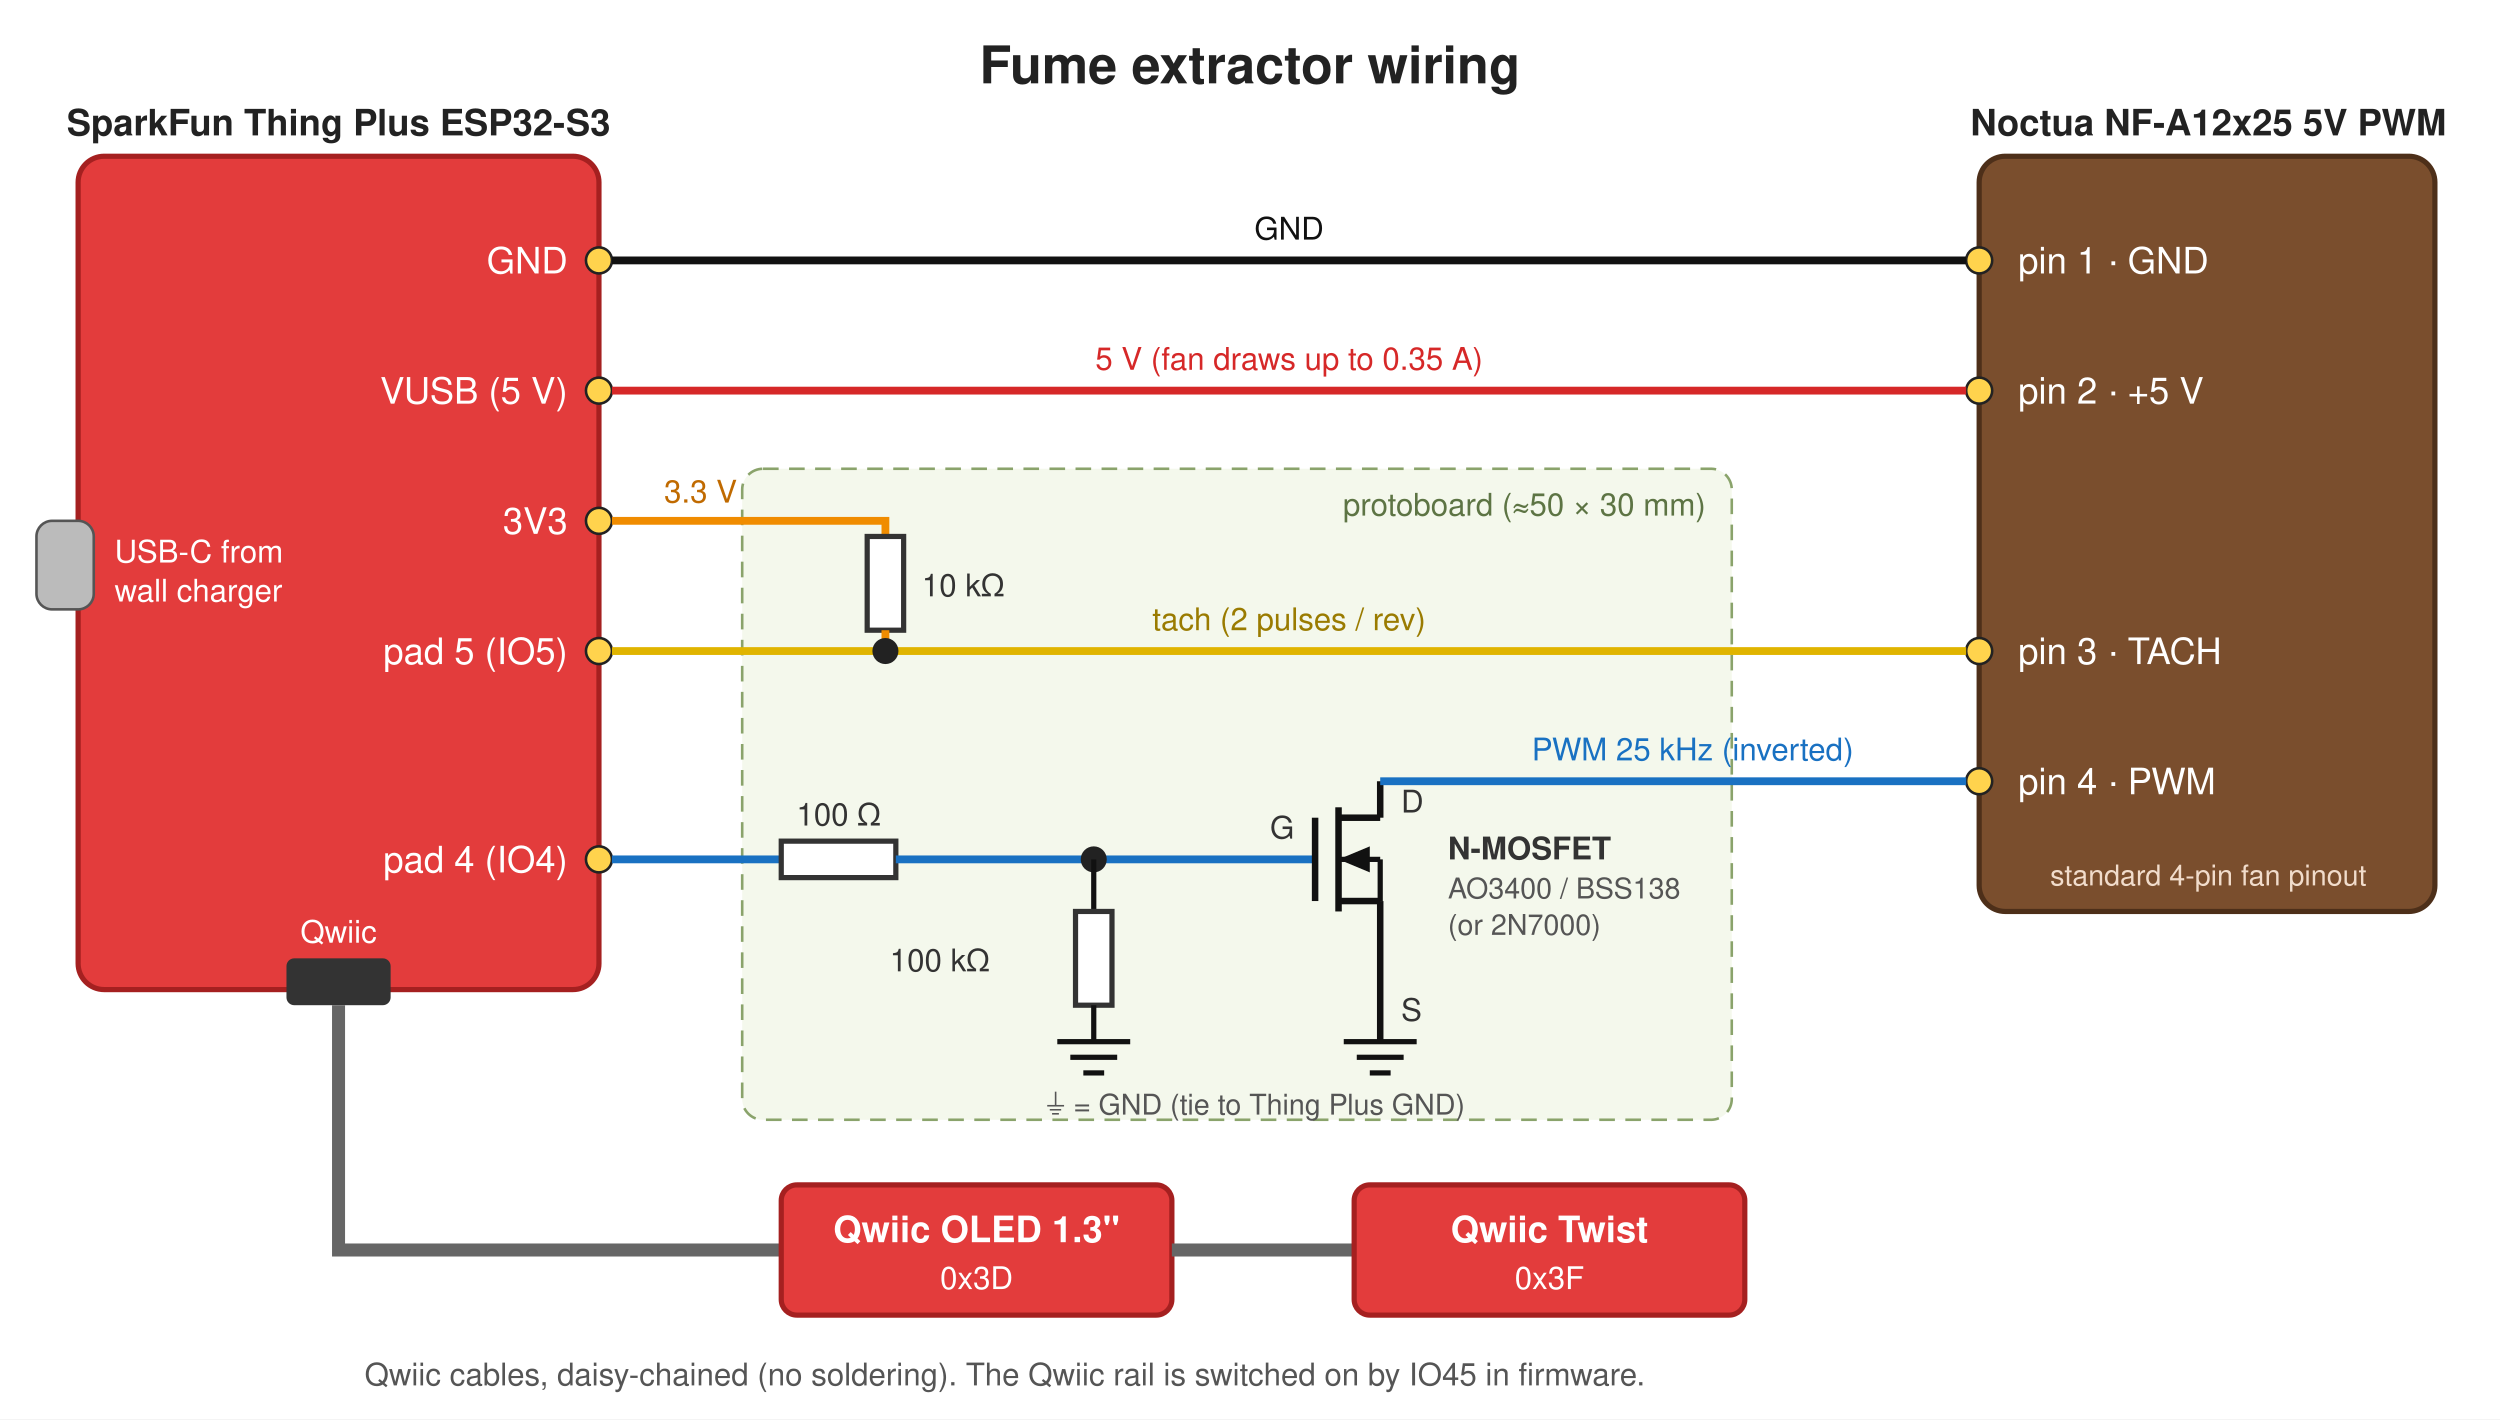
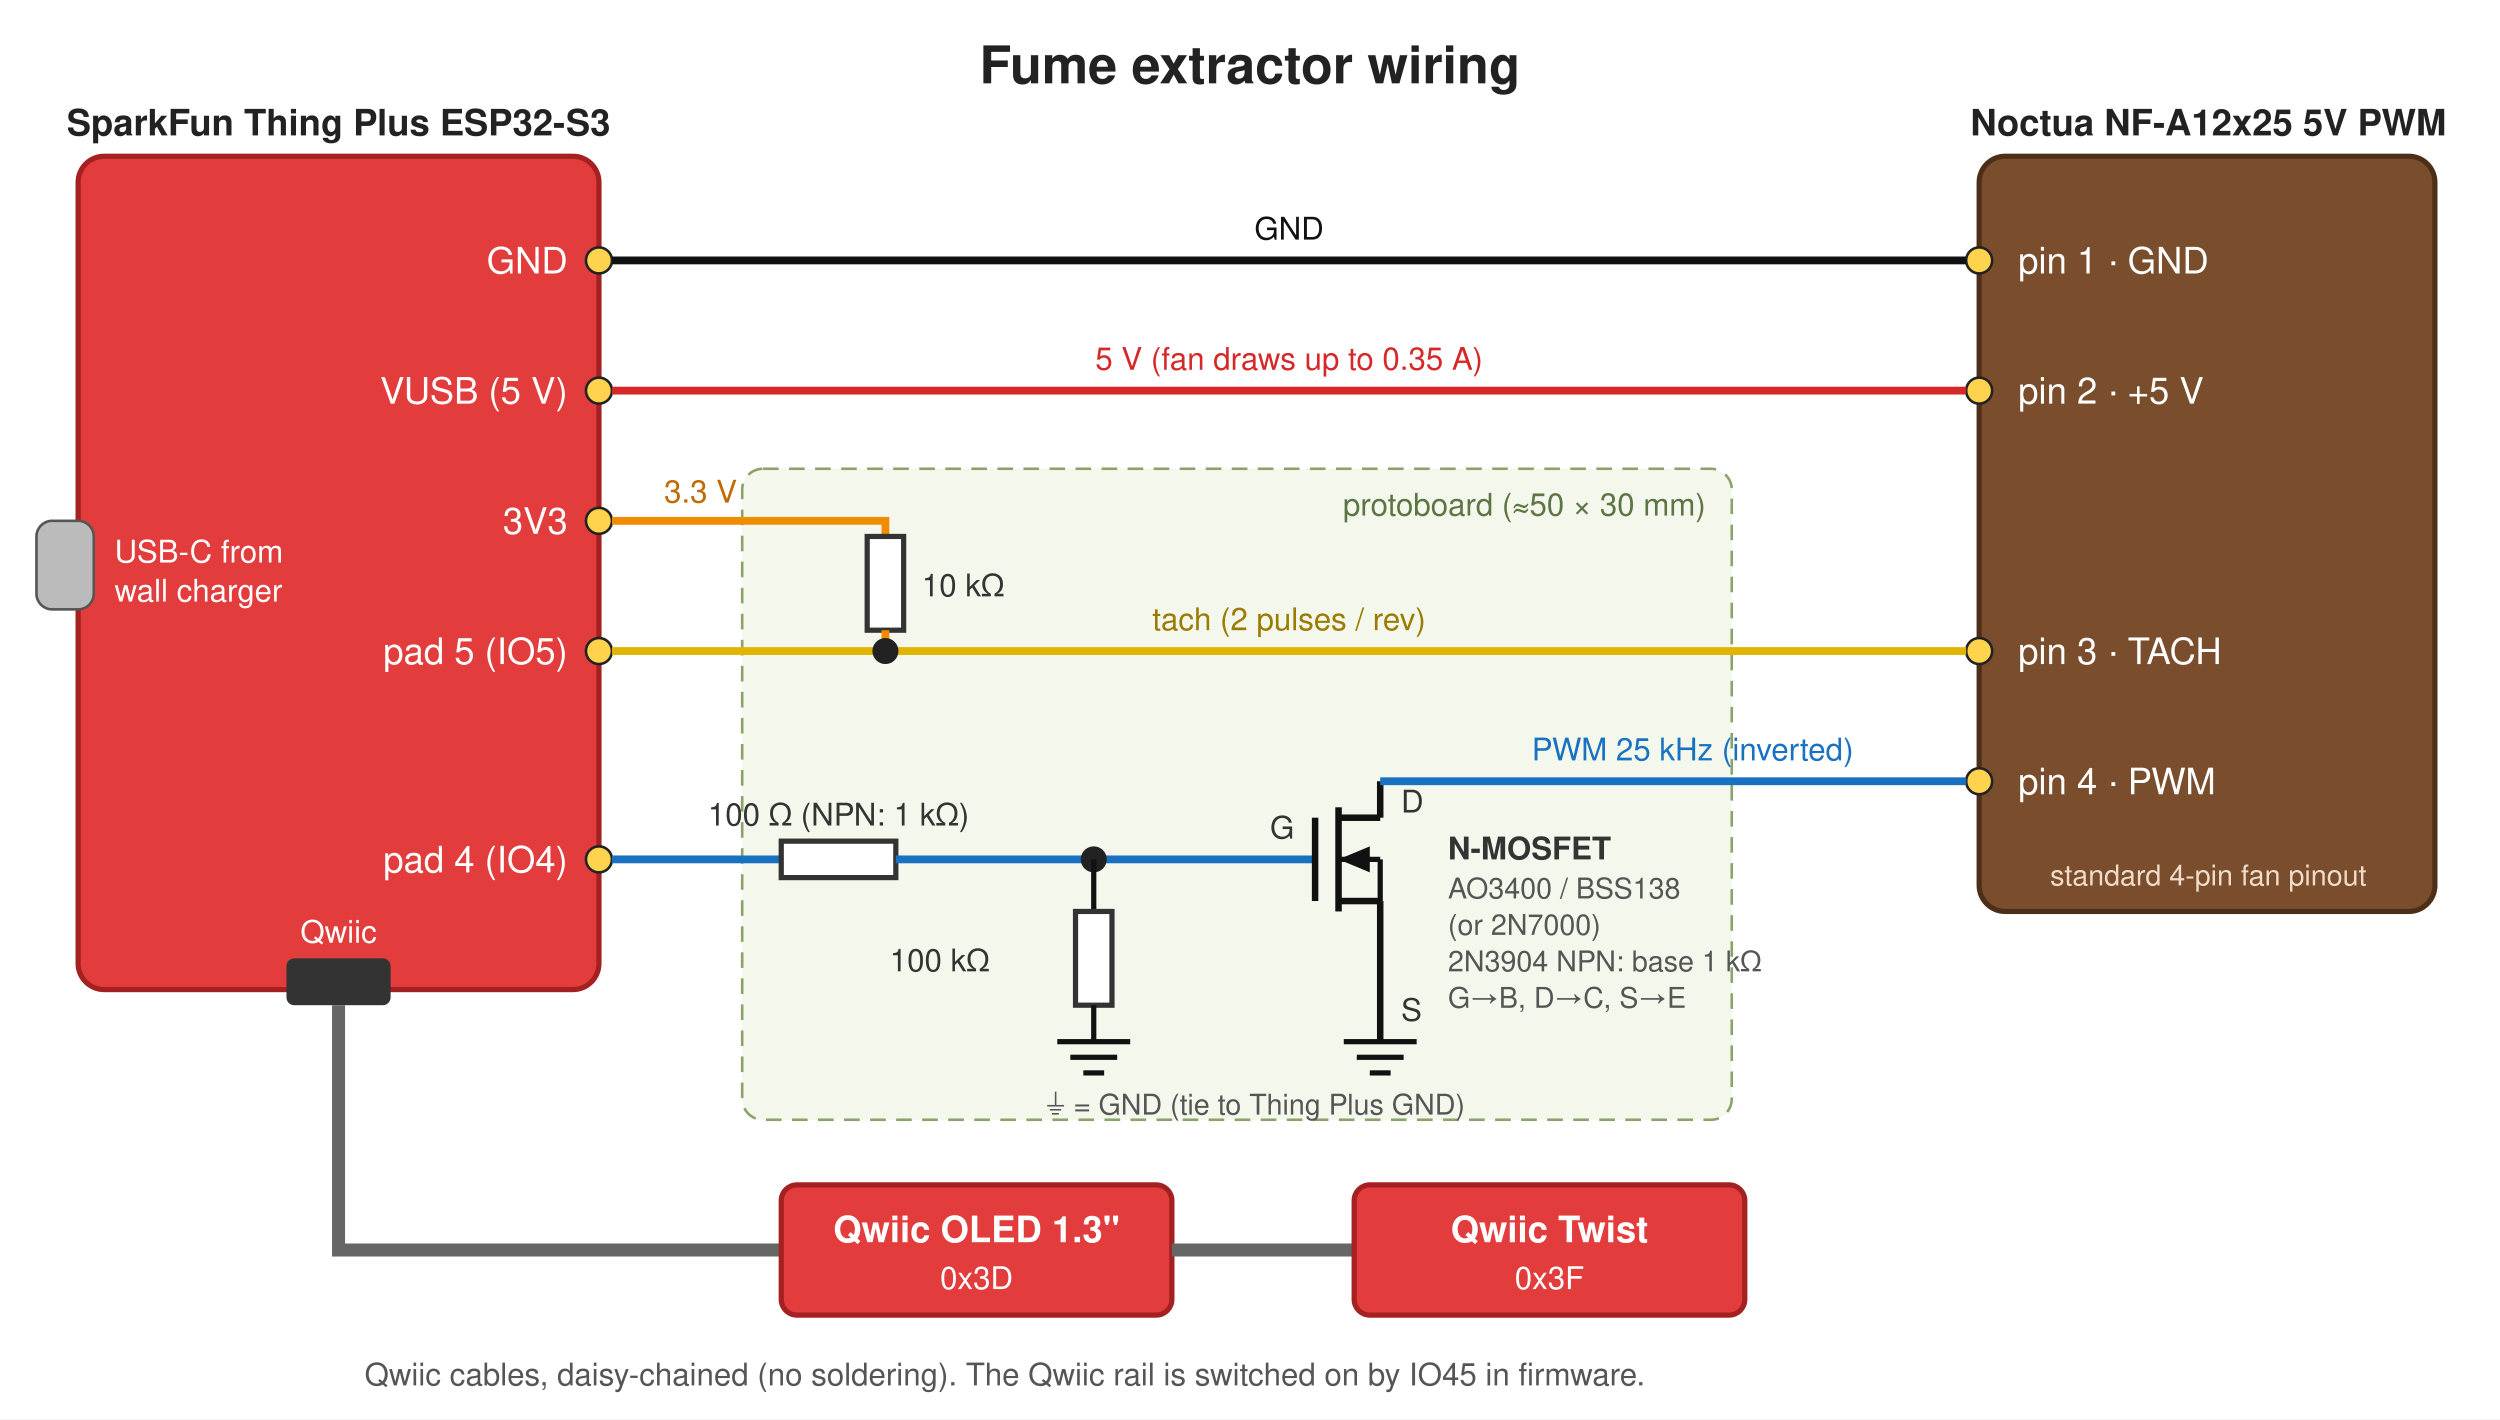
<svg xmlns="http://www.w3.org/2000/svg" viewBox="0 0 960 545" width="960" height="545" font-family="Helvetica, Arial, sans-serif" font-size="14">
  <rect width="960" height="545" fill="#ffffff" />
  <text x="480" y="32" text-anchor="middle" font-size="20" font-weight="bold" fill="#222">Fume extractor wiring</text>
  <rect x="285" y="180" width="380" height="250" rx="8" fill="#f4f8ec" stroke="#8aa36b" stroke-dasharray="6 4" />
  <text x="655" y="198" text-anchor="end" font-size="12" fill="#5d7444">protoboard (≈50 × 30 mm)</text>
  <rect x="30" y="60" width="200" height="320" rx="10" fill="#e33c3c" stroke="#a52020" stroke-width="2" />
  <text x="130" y="52" text-anchor="middle" font-weight="bold" fill="#222">SparkFun Thing Plus ESP32-S3</text>
  <g fill="#fff" text-anchor="end">
    <text x="218" y="105">GND</text>
    <text x="218" y="155">VUSB (5 V)</text>
    <text x="218" y="205">3V3</text>
    <text x="218" y="255">pad 5 (IO5)</text>
    <text x="218" y="335">pad 4 (IO4)</text>
  </g>
  <g fill="#ffd34d" stroke="#222">
    <circle cx="230" cy="100" r="5" />
    <circle cx="230" cy="150" r="5" />
    <circle cx="230" cy="200" r="5" />
    <circle cx="230" cy="250" r="5" />
    <circle cx="230" cy="330" r="5" />
  </g>
  <rect x="14" y="200" width="22" height="34" rx="6" fill="#bbb" stroke="#555" />
  <text x="44" y="216" font-size="12" fill="#fff">USB-C from</text>
  <text x="44" y="231" font-size="12" fill="#fff">wall charger</text>
  <rect x="110" y="368" width="40" height="18" rx="3" fill="#333" />
  <text x="130" y="362" text-anchor="middle" font-size="12" fill="#fff">Qwiic</text>
  <rect x="760" y="60" width="175" height="290" rx="10" fill="#7a4e2d" stroke="#4d2f19" stroke-width="2" />
  <text x="848" y="52" text-anchor="middle" font-weight="bold" fill="#222">Noctua NF-A12x25 5V PWM</text>
  <g fill="#fff">
    <text x="775" y="105">pin 1 · GND</text>
    <text x="775" y="155">pin 2 · +5 V</text>
    <text x="775" y="255">pin 3 · TACH</text>
    <text x="775" y="305">pin 4 · PWM</text>
  </g>
  <g fill="#ffd34d" stroke="#222">
    <circle cx="760" cy="100" r="5" />
    <circle cx="760" cy="150" r="5" />
    <circle cx="760" cy="250" r="5" />
    <circle cx="760" cy="300" r="5" />
  </g>
  <text x="848" y="340" text-anchor="middle" font-size="11" fill="#f1dccb">standard 4-pin fan pinout</text>
  <line x1="235" y1="100" x2="755" y2="100" stroke="#111" stroke-width="3" />
  <text x="495" y="92" text-anchor="middle" font-size="12" fill="#111">GND</text>
  <line x1="235" y1="150" x2="755" y2="150" stroke="#d62828" stroke-width="3" />
  <text x="495" y="142" text-anchor="middle" font-size="12" fill="#d62828">5 V (fan draws up to 0.35 A)</text>
  <polyline points="235,200 340,200 340,206" fill="none" stroke="#f08c00" stroke-width="3" />
  <rect x="333" y="206" width="14" height="36" fill="#fff" stroke="#333" stroke-width="2" />
  <text x="354" y="229" font-size="12" fill="#333">10 kΩ</text>
  <line x1="340" y1="242" x2="340" y2="250" stroke="#f08c00" stroke-width="3" />
  <line x1="235" y1="250" x2="755" y2="250" stroke="#e0b400" stroke-width="3" />
  <circle cx="340" cy="250" r="5" fill="#222" />
  <text x="495" y="242" text-anchor="middle" font-size="12" fill="#9a7b00">tach (2 pulses / rev)</text>
  <text x="255" y="193" font-size="12" fill="#c06a00">3.3 V</text>
  <line x1="235" y1="330" x2="300" y2="330" stroke="#1971c2" stroke-width="3" />
  <rect x="300" y="323" width="44" height="14" fill="#fff" stroke="#333" stroke-width="2" />
-   <text x="322" y="317" text-anchor="middle" font-size="12" fill="#333">100 Ω</text>
+   <text x="322" y="317" text-anchor="middle" font-size="12" fill="#333">100 Ω (NPN: 1 kΩ)</text>
  <line x1="344" y1="330" x2="505" y2="330" stroke="#1971c2" stroke-width="3" />
  <circle cx="420" cy="330" r="5" fill="#222" />
  <line x1="420" y1="330" x2="420" y2="350" stroke="#111" stroke-width="2" />
  <rect x="413" y="350" width="14" height="36" fill="#fff" stroke="#333" stroke-width="2" />
  <text x="380" y="373" text-anchor="end" font-size="12" fill="#333">100 kΩ</text>
  <line x1="420" y1="386" x2="420" y2="400" stroke="#111" stroke-width="2" />
  <g stroke="#111" stroke-width="2">
    <line x1="406" y1="400" x2="434" y2="400" />
    <line x1="411" y1="406" x2="429" y2="406" />
    <line x1="416" y1="412" x2="424" y2="412" />
  </g>
  <g stroke="#111" stroke-width="2.5" fill="none">
    <line x1="505" y1="314" x2="505" y2="346" />
    <line x1="514" y1="310" x2="514" y2="350" />
    <line x1="514" y1="314" x2="530" y2="314" />
    <line x1="514" y1="346" x2="530" y2="346" />
    <line x1="530" y1="314" x2="530" y2="300" />
    <line x1="530" y1="346" x2="530" y2="400" />
  </g>
  <path d="M514,330 L526,325 L526,335 Z" fill="#111" />
  <line x1="514" y1="330" x2="530" y2="330" stroke="#111" stroke-width="2" />
  <line x1="530" y1="330" x2="530" y2="346" stroke="#111" stroke-width="2" />
  <text x="497" y="322" text-anchor="end" font-size="12" fill="#333">G</text>
  <text x="538" y="312" font-size="12" fill="#333">D</text>
  <text x="538" y="392" font-size="12" fill="#333">S</text>
  <text x="556" y="330" font-size="12" font-weight="bold" fill="#333">N-MOSFET</text>
  <text x="556" y="345" font-size="11" fill="#555">AO3400 / BSS138</text>
  <text x="556" y="359" font-size="11" fill="#555">(or 2N7000)</text>
+   <text x="556" y="373" font-size="11" fill="#555">2N3904 NPN: base 1 kΩ</text>
+   <text x="556" y="387" font-size="11" fill="#555">G→B, D→C, S→E</text>
  <g stroke="#111" stroke-width="2">
    <line x1="516" y1="400" x2="544" y2="400" />
    <line x1="521" y1="406" x2="539" y2="406" />
    <line x1="526" y1="412" x2="534" y2="412" />
  </g>
  <text x="482" y="428" text-anchor="middle" font-size="11" fill="#555">⏚ = GND (tie to Thing Plus GND)</text>
  <line x1="530" y1="300" x2="755" y2="300" stroke="#1971c2" stroke-width="3" />
  <text x="650" y="292" text-anchor="middle" font-size="12" fill="#1971c2">PWM 25 kHz (inverted)</text>
  <polyline points="130,386 130,480 300,480" fill="none" stroke="#666" stroke-width="5" />
  <rect x="300" y="455" width="150" height="50" rx="6" fill="#e33c3c" stroke="#a52020" stroke-width="2" />
  <text x="375" y="477" text-anchor="middle" fill="#fff" font-weight="bold">Qwiic OLED 1.3"</text>
  <text x="375" y="495" text-anchor="middle" fill="#fff" font-size="12">0x3D</text>
  <line x1="450" y1="480" x2="520" y2="480" stroke="#666" stroke-width="5" />
  <rect x="520" y="455" width="150" height="50" rx="6" fill="#e33c3c" stroke="#a52020" stroke-width="2" />
  <text x="595" y="477" text-anchor="middle" fill="#fff" font-weight="bold">Qwiic Twist</text>
  <text x="595" y="495" text-anchor="middle" fill="#fff" font-size="12">0x3F</text>
  <text x="140" y="532" font-size="12" fill="#555">Qwiic cables, daisy-chained (no soldering). The Qwiic rail is switched on by IO45 in firmware.</text>
</svg>
